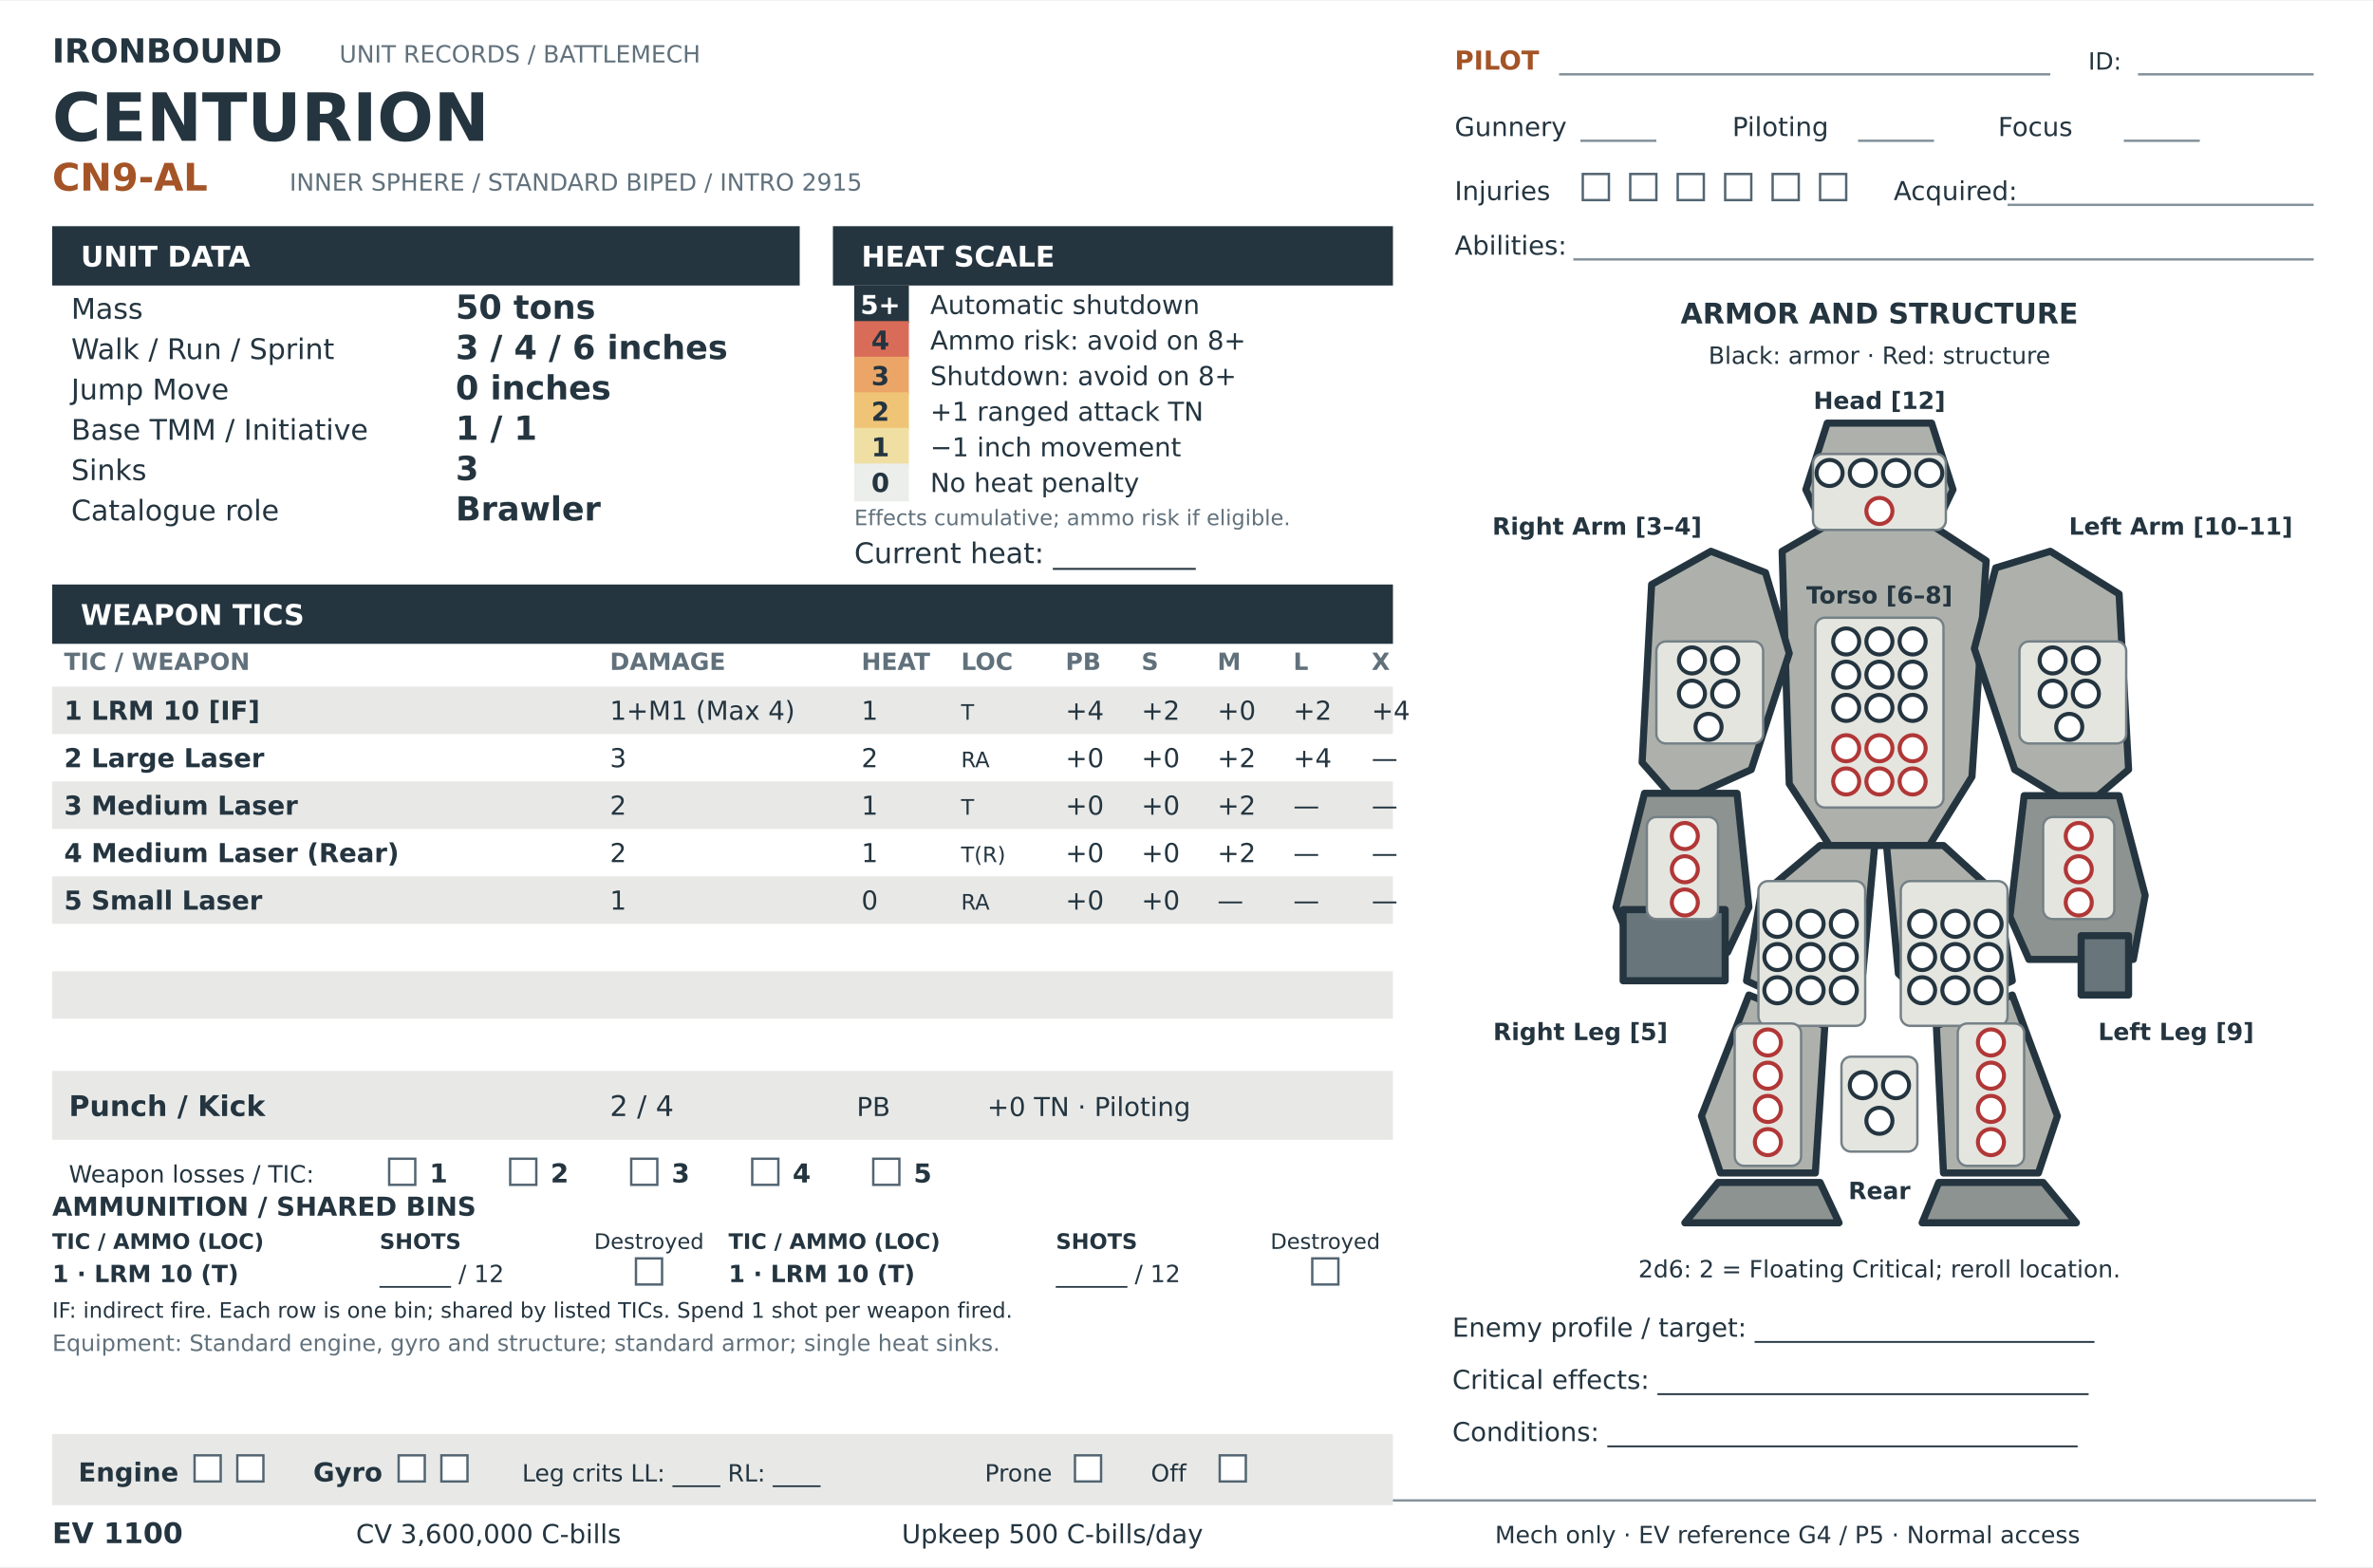
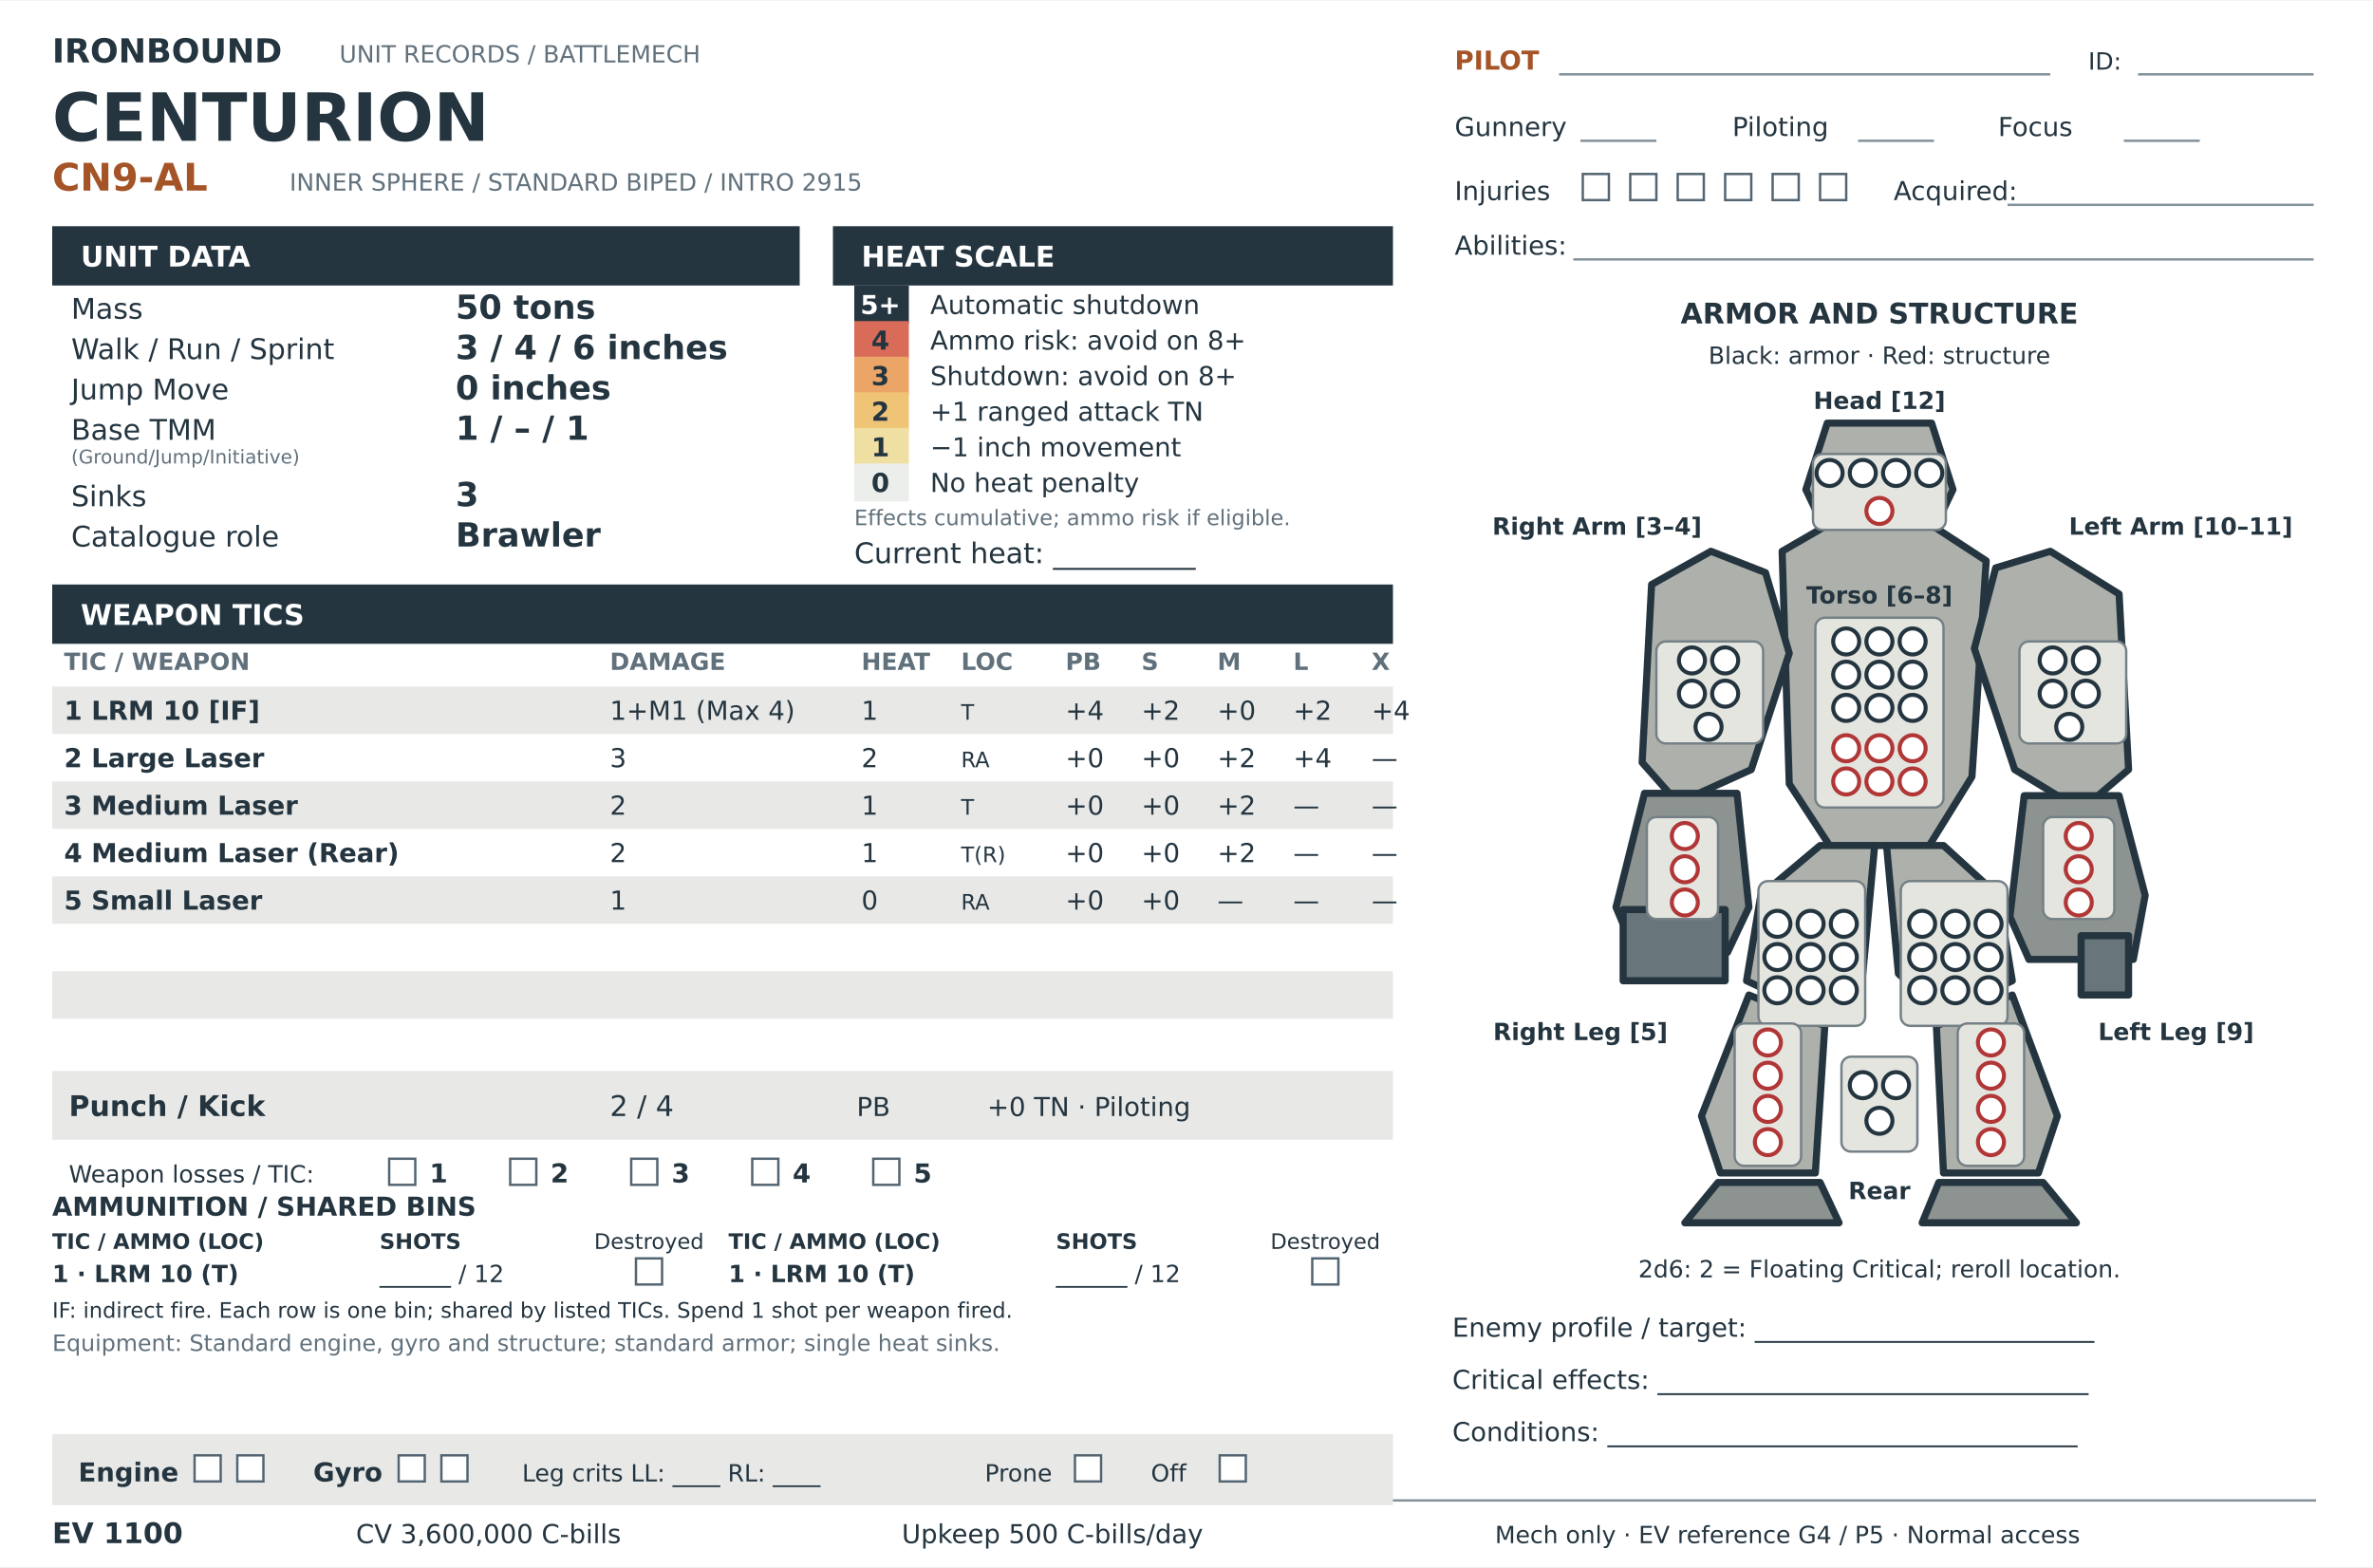
<svg xmlns="http://www.w3.org/2000/svg" width="277mm" height="183mm" viewBox="0 0 1000 660" role="img" aria-labelledby="title desc">
  <g font-family="Arial, Helvetica, sans-serif">
    <rect x="0" y="0" width="1000" height="660" rx="0" fill="#fff" stroke="none" />
    <text x="22" y="26" font-family="DejaVu Sans, Arial, sans-serif" font-size="14" font-weight="bold" fill="#243540" text-anchor="start">IRONBOUND</text>
    <text x="143" y="26" font-family="DejaVu Sans, Arial, sans-serif" font-size="10" fill="#61717c" text-anchor="start">UNIT RECORDS / BATTLEMECH</text>
    <text x="22" y="59" font-family="DejaVu Sans, Arial, sans-serif" font-size="28" font-weight="bold" fill="#243540" text-anchor="start">CENTURION</text>
    <text x="22" y="80" font-family="DejaVu Sans, Arial, sans-serif" font-size="16" font-weight="bold" fill="#a45426" text-anchor="start">CN9-AL</text>
    <text x="122" y="80" font-family="DejaVu Sans, Arial, sans-serif" font-size="10" fill="#61717c" text-anchor="start">INNER SPHERE / STANDARD BIPED / INTRO 2915</text>
    <text x="613" y="29" font-family="DejaVu Sans, Arial, sans-serif" font-size="11" font-weight="bold" fill="#a45426" text-anchor="start">PILOT</text>
    <path d="M657 31H864" fill="none" stroke="#83919a" />
    <text x="880" y="29" font-family="DejaVu Sans, Arial, sans-serif" font-size="10" fill="#243540" text-anchor="start">ID:</text>
    <path d="M901 31H975" fill="none" stroke="#83919a" />
    <text x="613" y="57" font-family="DejaVu Sans, Arial, sans-serif" font-size="11" fill="#243540" text-anchor="start">Gunnery</text>
    <path d="M666 59H698" fill="none" stroke="#83919a" />
    <text x="730" y="57" font-family="DejaVu Sans, Arial, sans-serif" font-size="11" fill="#243540" text-anchor="start">Piloting</text>
    <path d="M783 59H815" fill="none" stroke="#83919a" />
    <text x="842" y="57" font-family="DejaVu Sans, Arial, sans-serif" font-size="11" fill="#243540" text-anchor="start">Focus</text>
    <path d="M895 59H927" fill="none" stroke="#83919a" />
    <text x="613" y="84" font-family="DejaVu Sans, Arial, sans-serif" font-size="11" fill="#243540" text-anchor="start">Injuries</text>
    <rect x="667" y="73" width="11" height="11" rx="0" fill="#fff" stroke="#536572" />
    <rect x="687" y="73" width="11" height="11" rx="0" fill="#fff" stroke="#536572" />
    <rect x="707" y="73" width="11" height="11" rx="0" fill="#fff" stroke="#536572" />
    <rect x="727" y="73" width="11" height="11" rx="0" fill="#fff" stroke="#536572" />
    <rect x="747" y="73" width="11" height="11" rx="0" fill="#fff" stroke="#536572" />
    <rect x="767" y="73" width="11" height="11" rx="0" fill="#fff" stroke="#536572" />
    <text x="798" y="84" font-family="DejaVu Sans, Arial, sans-serif" font-size="11" fill="#243540" text-anchor="start">Acquired:</text>
    <path d="M846 86H975" fill="none" stroke="#83919a" />
    <text x="613" y="107" font-family="DejaVu Sans, Arial, sans-serif" font-size="11" fill="#243540" text-anchor="start">Abilities:</text>
    <path d="M663 109H975" fill="none" stroke="#83919a" />
    <rect x="22" y="95" width="315" height="25" rx="0" fill="#243540" stroke="none" />
    <text x="34" y="112" font-family="DejaVu Sans, Arial, sans-serif" font-size="12" font-weight="bold" fill="#fff" text-anchor="start">UNIT DATA</text>
    <rect x="351" y="95" width="236" height="25" rx="0" fill="#243540" stroke="none" />
    <text x="363" y="112" font-family="DejaVu Sans, Arial, sans-serif" font-size="12" font-weight="bold" fill="#fff" text-anchor="start">HEAT SCALE</text>
    <text x="30" y="134" font-family="DejaVu Sans, Arial, sans-serif" font-size="12" fill="#243540" text-anchor="start">Mass</text>
    <text x="192" y="134" font-family="DejaVu Sans, Arial, sans-serif" font-size="14" font-weight="bold" fill="#243540" text-anchor="start">50 tons</text>
    <text x="30" y="151" font-family="DejaVu Sans, Arial, sans-serif" font-size="12" fill="#243540" text-anchor="start">Walk / Run / Sprint</text>
    <text x="192" y="151" font-family="DejaVu Sans, Arial, sans-serif" font-size="14" font-weight="bold" fill="#243540" text-anchor="start">3 / 4 / 6 inches</text>
    <text x="30" y="168" font-family="DejaVu Sans, Arial, sans-serif" font-size="12" fill="#243540" text-anchor="start">Jump Move</text>
    <text x="192" y="168" font-family="DejaVu Sans, Arial, sans-serif" font-size="14" font-weight="bold" fill="#243540" text-anchor="start">0 inches</text>
-     <text x="30" y="185" font-family="DejaVu Sans, Arial, sans-serif" font-size="12" fill="#243540" text-anchor="start">Base TMM / Initiative</text>
-     <text x="192" y="185" font-family="DejaVu Sans, Arial, sans-serif" font-size="14" font-weight="bold" fill="#243540" text-anchor="start">1 / 1</text>
-     <text x="30" y="202" font-family="DejaVu Sans, Arial, sans-serif" font-size="12" fill="#243540" text-anchor="start">Sinks</text>
-     <text x="192" y="202" font-family="DejaVu Sans, Arial, sans-serif" font-size="14" font-weight="bold" fill="#243540" text-anchor="start">3</text>
-     <text x="30" y="219" font-family="DejaVu Sans, Arial, sans-serif" font-size="12" fill="#243540" text-anchor="start">Catalogue role</text>
-     <text x="192" y="219" font-family="DejaVu Sans, Arial, sans-serif" font-size="14" font-weight="bold" fill="#243540" text-anchor="start">Brawler</text>
+     <text x="30" y="185" font-family="DejaVu Sans, Arial, sans-serif" font-size="12" fill="#243540" text-anchor="start">Base TMM</text>
+     <text x="30" y="195" font-family="DejaVu Sans, Arial, sans-serif" font-size="8" fill="#61717c" text-anchor="start">(Ground/Jump/Initiative)</text>
+     <text x="192" y="185" font-family="DejaVu Sans, Arial, sans-serif" font-size="14" font-weight="bold" fill="#243540" text-anchor="start">1 / – / 1</text>
+     <text x="30" y="213" font-family="DejaVu Sans, Arial, sans-serif" font-size="12" fill="#243540" text-anchor="start">Sinks</text>
+     <text x="192" y="213" font-family="DejaVu Sans, Arial, sans-serif" font-size="14" font-weight="bold" fill="#243540" text-anchor="start">3</text>
+     <text x="30" y="230" font-family="DejaVu Sans, Arial, sans-serif" font-size="12" fill="#243540" text-anchor="start">Catalogue role</text>
+     <text x="192" y="230" font-family="DejaVu Sans, Arial, sans-serif" font-size="14" font-weight="bold" fill="#243540" text-anchor="start">Brawler</text>
    <rect x="360" y="120" width="23" height="16" rx="0" fill="#263640" stroke="none" />
    <text x="371" y="132" font-family="DejaVu Sans, Arial, sans-serif" font-size="11" font-weight="bold" fill="#fff" text-anchor="middle">5+</text>
    <text x="392" y="132" font-family="DejaVu Sans, Arial, sans-serif" font-size="11" fill="#243540" text-anchor="start">Automatic shutdown</text>
    <rect x="360" y="135" width="23" height="16" rx="0" fill="#d96c59" stroke="none" />
    <text x="371" y="147" font-family="DejaVu Sans, Arial, sans-serif" font-size="11" font-weight="bold" fill="#243540" text-anchor="middle">4</text>
    <text x="392" y="147" font-family="DejaVu Sans, Arial, sans-serif" font-size="11" fill="#243540" text-anchor="start">Ammo risk: avoid on 8+</text>
    <rect x="360" y="150" width="23" height="16" rx="0" fill="#eba667" stroke="none" />
    <text x="371" y="162" font-family="DejaVu Sans, Arial, sans-serif" font-size="11" font-weight="bold" fill="#243540" text-anchor="middle">3</text>
    <text x="392" y="162" font-family="DejaVu Sans, Arial, sans-serif" font-size="11" fill="#243540" text-anchor="start">Shutdown: avoid on 8+</text>
    <rect x="360" y="165" width="23" height="16" rx="0" fill="#f0c476" stroke="none" />
    <text x="371" y="177" font-family="DejaVu Sans, Arial, sans-serif" font-size="11" font-weight="bold" fill="#243540" text-anchor="middle">2</text>
    <text x="392" y="177" font-family="DejaVu Sans, Arial, sans-serif" font-size="11" fill="#243540" text-anchor="start">+1 ranged attack TN</text>
    <rect x="360" y="180" width="23" height="16" rx="0" fill="#efdfa2" stroke="none" />
    <text x="371" y="192" font-family="DejaVu Sans, Arial, sans-serif" font-size="11" font-weight="bold" fill="#243540" text-anchor="middle">1</text>
    <text x="392" y="192" font-family="DejaVu Sans, Arial, sans-serif" font-size="11" fill="#243540" text-anchor="start">−1 inch movement</text>
    <rect x="360" y="195" width="23" height="16" rx="0" fill="#eceeeb" stroke="none" />
    <text x="371" y="207" font-family="DejaVu Sans, Arial, sans-serif" font-size="11" font-weight="bold" fill="#243540" text-anchor="middle">0</text>
    <text x="392" y="207" font-family="DejaVu Sans, Arial, sans-serif" font-size="11" fill="#243540" text-anchor="start">No heat penalty</text>
    <text x="360" y="221" font-family="DejaVu Sans, Arial, sans-serif" font-size="9" fill="#61717c" text-anchor="start">Effects cumulative; ammo risk if eligible.</text>
    <text x="360" y="237" font-family="DejaVu Sans, Arial, sans-serif" font-size="12" fill="#243540" text-anchor="start">Current heat: __________</text>
    <rect x="22" y="246" width="565" height="25" rx="0" fill="#243540" stroke="none" />
    <text x="34" y="263" font-family="DejaVu Sans, Arial, sans-serif" font-size="12" font-weight="bold" fill="#fff" text-anchor="start">WEAPON TICS</text>
    <text x="27" y="282" font-family="DejaVu Sans, Arial, sans-serif" font-size="10" font-weight="bold" fill="#61717c" text-anchor="start">TIC / WEAPON</text>
    <text x="257" y="282" font-family="DejaVu Sans, Arial, sans-serif" font-size="10" font-weight="bold" fill="#61717c" text-anchor="start">DAMAGE</text>
    <text x="363" y="282" font-family="DejaVu Sans, Arial, sans-serif" font-size="10" font-weight="bold" fill="#61717c" text-anchor="start">HEAT</text>
    <text x="405" y="282" font-family="DejaVu Sans, Arial, sans-serif" font-size="10" font-weight="bold" fill="#61717c" text-anchor="start">LOC</text>
    <text x="449" y="282" font-family="DejaVu Sans, Arial, sans-serif" font-size="10" font-weight="bold" fill="#61717c" text-anchor="start">PB</text>
    <text x="481" y="282" font-family="DejaVu Sans, Arial, sans-serif" font-size="10" font-weight="bold" fill="#61717c" text-anchor="start">S</text>
    <text x="513" y="282" font-family="DejaVu Sans, Arial, sans-serif" font-size="10" font-weight="bold" fill="#61717c" text-anchor="start">M</text>
    <text x="545" y="282" font-family="DejaVu Sans, Arial, sans-serif" font-size="10" font-weight="bold" fill="#61717c" text-anchor="start">L</text>
    <text x="578" y="282" font-family="DejaVu Sans, Arial, sans-serif" font-size="10" font-weight="bold" fill="#61717c" text-anchor="start">X</text>
    <rect x="22" y="289" width="565" height="20" rx="0" fill="#e8e9e7" stroke="none" />
    <text x="27" y="303" font-family="DejaVu Sans, Arial, sans-serif" font-size="11" font-weight="bold" fill="#243540" text-anchor="start">1  LRM 10 [IF]</text>
    <text x="257" y="303" font-family="DejaVu Sans, Arial, sans-serif" font-size="11" fill="#243540" text-anchor="start">1+M1 (Max 4)</text>
    <text x="363" y="303" font-family="DejaVu Sans, Arial, sans-serif" font-size="11" fill="#243540" text-anchor="start">1</text>
    <text x="405" y="303" font-family="DejaVu Sans, Arial, sans-serif" font-size="9" fill="#243540" text-anchor="start">T</text>
    <text x="449" y="303" font-family="DejaVu Sans, Arial, sans-serif" font-size="11" fill="#243540" text-anchor="start">+4</text>
    <text x="481" y="303" font-family="DejaVu Sans, Arial, sans-serif" font-size="11" fill="#243540" text-anchor="start">+2</text>
    <text x="513" y="303" font-family="DejaVu Sans, Arial, sans-serif" font-size="11" fill="#243540" text-anchor="start">+0</text>
    <text x="545" y="303" font-family="DejaVu Sans, Arial, sans-serif" font-size="11" fill="#243540" text-anchor="start">+2</text>
    <text x="578" y="303" font-family="DejaVu Sans, Arial, sans-serif" font-size="11" fill="#243540" text-anchor="start">+4</text>
    <text x="27" y="323" font-family="DejaVu Sans, Arial, sans-serif" font-size="11" font-weight="bold" fill="#243540" text-anchor="start">2  Large Laser</text>
    <text x="257" y="323" font-family="DejaVu Sans, Arial, sans-serif" font-size="11" fill="#243540" text-anchor="start">3</text>
    <text x="363" y="323" font-family="DejaVu Sans, Arial, sans-serif" font-size="11" fill="#243540" text-anchor="start">2</text>
    <text x="405" y="323" font-family="DejaVu Sans, Arial, sans-serif" font-size="9" fill="#243540" text-anchor="start">RA</text>
    <text x="449" y="323" font-family="DejaVu Sans, Arial, sans-serif" font-size="11" fill="#243540" text-anchor="start">+0</text>
    <text x="481" y="323" font-family="DejaVu Sans, Arial, sans-serif" font-size="11" fill="#243540" text-anchor="start">+0</text>
    <text x="513" y="323" font-family="DejaVu Sans, Arial, sans-serif" font-size="11" fill="#243540" text-anchor="start">+2</text>
    <text x="545" y="323" font-family="DejaVu Sans, Arial, sans-serif" font-size="11" fill="#243540" text-anchor="start">+4</text>
    <text x="578" y="323" font-family="DejaVu Sans, Arial, sans-serif" font-size="11" fill="#243540" text-anchor="start">—</text>
    <rect x="22" y="329" width="565" height="20" rx="0" fill="#e8e9e7" stroke="none" />
    <text x="27" y="343" font-family="DejaVu Sans, Arial, sans-serif" font-size="11" font-weight="bold" fill="#243540" text-anchor="start">3  Medium Laser</text>
    <text x="257" y="343" font-family="DejaVu Sans, Arial, sans-serif" font-size="11" fill="#243540" text-anchor="start">2</text>
    <text x="363" y="343" font-family="DejaVu Sans, Arial, sans-serif" font-size="11" fill="#243540" text-anchor="start">1</text>
    <text x="405" y="343" font-family="DejaVu Sans, Arial, sans-serif" font-size="9" fill="#243540" text-anchor="start">T</text>
    <text x="449" y="343" font-family="DejaVu Sans, Arial, sans-serif" font-size="11" fill="#243540" text-anchor="start">+0</text>
    <text x="481" y="343" font-family="DejaVu Sans, Arial, sans-serif" font-size="11" fill="#243540" text-anchor="start">+0</text>
    <text x="513" y="343" font-family="DejaVu Sans, Arial, sans-serif" font-size="11" fill="#243540" text-anchor="start">+2</text>
    <text x="545" y="343" font-family="DejaVu Sans, Arial, sans-serif" font-size="11" fill="#243540" text-anchor="start">—</text>
    <text x="578" y="343" font-family="DejaVu Sans, Arial, sans-serif" font-size="11" fill="#243540" text-anchor="start">—</text>
    <text x="27" y="363" font-family="DejaVu Sans, Arial, sans-serif" font-size="11" font-weight="bold" fill="#243540" text-anchor="start">4  Medium Laser (Rear)</text>
    <text x="257" y="363" font-family="DejaVu Sans, Arial, sans-serif" font-size="11" fill="#243540" text-anchor="start">2</text>
    <text x="363" y="363" font-family="DejaVu Sans, Arial, sans-serif" font-size="11" fill="#243540" text-anchor="start">1</text>
    <text x="405" y="363" font-family="DejaVu Sans, Arial, sans-serif" font-size="9" fill="#243540" text-anchor="start">T(R)</text>
    <text x="449" y="363" font-family="DejaVu Sans, Arial, sans-serif" font-size="11" fill="#243540" text-anchor="start">+0</text>
    <text x="481" y="363" font-family="DejaVu Sans, Arial, sans-serif" font-size="11" fill="#243540" text-anchor="start">+0</text>
    <text x="513" y="363" font-family="DejaVu Sans, Arial, sans-serif" font-size="11" fill="#243540" text-anchor="start">+2</text>
    <text x="545" y="363" font-family="DejaVu Sans, Arial, sans-serif" font-size="11" fill="#243540" text-anchor="start">—</text>
    <text x="578" y="363" font-family="DejaVu Sans, Arial, sans-serif" font-size="11" fill="#243540" text-anchor="start">—</text>
    <rect x="22" y="369" width="565" height="20" rx="0" fill="#e8e9e7" stroke="none" />
    <text x="27" y="383" font-family="DejaVu Sans, Arial, sans-serif" font-size="11" font-weight="bold" fill="#243540" text-anchor="start">5  Small Laser</text>
    <text x="257" y="383" font-family="DejaVu Sans, Arial, sans-serif" font-size="11" fill="#243540" text-anchor="start">1</text>
    <text x="363" y="383" font-family="DejaVu Sans, Arial, sans-serif" font-size="11" fill="#243540" text-anchor="start">0</text>
    <text x="405" y="383" font-family="DejaVu Sans, Arial, sans-serif" font-size="9" fill="#243540" text-anchor="start">RA</text>
    <text x="449" y="383" font-family="DejaVu Sans, Arial, sans-serif" font-size="11" fill="#243540" text-anchor="start">+0</text>
    <text x="481" y="383" font-family="DejaVu Sans, Arial, sans-serif" font-size="11" fill="#243540" text-anchor="start">+0</text>
    <text x="513" y="383" font-family="DejaVu Sans, Arial, sans-serif" font-size="11" fill="#243540" text-anchor="start">—</text>
    <text x="545" y="383" font-family="DejaVu Sans, Arial, sans-serif" font-size="11" fill="#243540" text-anchor="start">—</text>
    <text x="578" y="383" font-family="DejaVu Sans, Arial, sans-serif" font-size="11" fill="#243540" text-anchor="start">—</text>
    <text x="27" y="403" font-family="DejaVu Sans, Arial, sans-serif" font-size="11" font-weight="bold" fill="#243540" text-anchor="start" />
    <text x="257" y="403" font-family="DejaVu Sans, Arial, sans-serif" font-size="11" fill="#243540" text-anchor="start" />
    <text x="363" y="403" font-family="DejaVu Sans, Arial, sans-serif" font-size="11" fill="#243540" text-anchor="start" />
    <text x="405" y="403" font-family="DejaVu Sans, Arial, sans-serif" font-size="11" fill="#243540" text-anchor="start" />
    <text x="449" y="403" font-family="DejaVu Sans, Arial, sans-serif" font-size="11" fill="#243540" text-anchor="start" />
    <text x="481" y="403" font-family="DejaVu Sans, Arial, sans-serif" font-size="11" fill="#243540" text-anchor="start" />
    <text x="513" y="403" font-family="DejaVu Sans, Arial, sans-serif" font-size="11" fill="#243540" text-anchor="start" />
    <text x="545" y="403" font-family="DejaVu Sans, Arial, sans-serif" font-size="11" fill="#243540" text-anchor="start" />
    <text x="578" y="403" font-family="DejaVu Sans, Arial, sans-serif" font-size="11" fill="#243540" text-anchor="start" />
    <rect x="22" y="409" width="565" height="20" rx="0" fill="#e8e9e7" stroke="none" />
    <text x="27" y="423" font-family="DejaVu Sans, Arial, sans-serif" font-size="11" font-weight="bold" fill="#243540" text-anchor="start" />
    <text x="257" y="423" font-family="DejaVu Sans, Arial, sans-serif" font-size="11" fill="#243540" text-anchor="start" />
    <text x="363" y="423" font-family="DejaVu Sans, Arial, sans-serif" font-size="11" fill="#243540" text-anchor="start" />
    <text x="405" y="423" font-family="DejaVu Sans, Arial, sans-serif" font-size="11" fill="#243540" text-anchor="start" />
    <text x="449" y="423" font-family="DejaVu Sans, Arial, sans-serif" font-size="11" fill="#243540" text-anchor="start" />
    <text x="481" y="423" font-family="DejaVu Sans, Arial, sans-serif" font-size="11" fill="#243540" text-anchor="start" />
    <text x="513" y="423" font-family="DejaVu Sans, Arial, sans-serif" font-size="11" fill="#243540" text-anchor="start" />
    <text x="545" y="423" font-family="DejaVu Sans, Arial, sans-serif" font-size="11" fill="#243540" text-anchor="start" />
    <text x="578" y="423" font-family="DejaVu Sans, Arial, sans-serif" font-size="11" fill="#243540" text-anchor="start" />
    <text x="27" y="443" font-family="DejaVu Sans, Arial, sans-serif" font-size="11" font-weight="bold" fill="#243540" text-anchor="start" />
    <text x="257" y="443" font-family="DejaVu Sans, Arial, sans-serif" font-size="11" fill="#243540" text-anchor="start" />
    <text x="363" y="443" font-family="DejaVu Sans, Arial, sans-serif" font-size="11" fill="#243540" text-anchor="start" />
    <text x="405" y="443" font-family="DejaVu Sans, Arial, sans-serif" font-size="11" fill="#243540" text-anchor="start" />
    <text x="449" y="443" font-family="DejaVu Sans, Arial, sans-serif" font-size="11" fill="#243540" text-anchor="start" />
    <text x="481" y="443" font-family="DejaVu Sans, Arial, sans-serif" font-size="11" fill="#243540" text-anchor="start" />
    <text x="513" y="443" font-family="DejaVu Sans, Arial, sans-serif" font-size="11" fill="#243540" text-anchor="start" />
    <text x="545" y="443" font-family="DejaVu Sans, Arial, sans-serif" font-size="11" fill="#243540" text-anchor="start" />
    <text x="578" y="443" font-family="DejaVu Sans, Arial, sans-serif" font-size="11" fill="#243540" text-anchor="start" />
    <rect x="22" y="451" width="565" height="29" rx="0" fill="#e8e9e7" stroke="none" />
    <text x="29" y="470" font-family="DejaVu Sans, Arial, sans-serif" font-size="12" font-weight="bold" fill="#243540" text-anchor="start">Punch / Kick</text>
    <text x="257" y="470" font-family="DejaVu Sans, Arial, sans-serif" font-size="12" fill="#243540" text-anchor="start">2 / 4</text>
    <text x="361" y="470" font-family="DejaVu Sans, Arial, sans-serif" font-size="11" fill="#243540" text-anchor="start">PB</text>
    <text x="416" y="470" font-family="DejaVu Sans, Arial, sans-serif" font-size="11" fill="#243540" text-anchor="start">+0 TN · Piloting</text>
    <g transform="translate(612 120)">
      <text x="180" y="16" font-family="DejaVu Sans, Arial, sans-serif" font-size="12" font-weight="bold" fill="#243540" text-anchor="middle">ARMOR AND STRUCTURE</text>
      <text x="180" y="33" font-family="DejaVu Sans, Arial, sans-serif" font-size="10" fill="#243540" text-anchor="middle">Black: armor · Red: structure</text>
      <path d="M158 58H202L211 86L200 109H160L149 86Z" fill="#aeb1ab" stroke="#243540" stroke-width="3" stroke-linejoin="round" />
      <path d="M139 112L158 101H202L225 116L219 207L201 236H159L142 210Z" fill="#aeb1ab" stroke="#243540" stroke-width="3" stroke-linejoin="round" />
      <path d="M132 121L109 112L84 126L80 201L95 218L126 204L142 155Z" fill="#aeb1ab" stroke="#243540" stroke-width="3" stroke-linejoin="round" />
      <path d="M229 119L252 112L281 130L285 204L265 221L237 204L220 153Z" fill="#aeb1ab" stroke="#243540" stroke-width="3" stroke-linejoin="round" />
      <path d="M81 214H120L125 262L116 281H77L69 262Z" fill="#8d9390" stroke="#243540" stroke-width="3" stroke-linejoin="round" />
      <path d="M241 215H281L292 257L287 284H243L235 266Z" fill="#8d9390" stroke="#243540" stroke-width="3" stroke-linejoin="round" />
      <path d="M72 263H115V293H72Z" fill="#68757a" stroke="#243540" stroke-width="3" stroke-linejoin="round" />
      <path d="M265 274H285V299H265Z" fill="#68757a" stroke="#243540" stroke-width="3" stroke-linejoin="round" />
      <path d="M155 236H178L173 290L154 307L124 293L130 257Z" fill="#aeb1ab" stroke="#243540" stroke-width="3" stroke-linejoin="round" />
      <path d="M183 236H207L230 257L236 293L206 307L188 290Z" fill="#aeb1ab" stroke="#243540" stroke-width="3" stroke-linejoin="round" />
      <path d="M125 299L157 312L153 374H113L105 350Z" fill="#aeb1ab" stroke="#243540" stroke-width="3" stroke-linejoin="round" />
      <path d="M204 312L236 299L255 350L247 374H207Z" fill="#aeb1ab" stroke="#243540" stroke-width="3" stroke-linejoin="round" />
      <path d="M112 378H155L163 395H98Z" fill="#8d9390" stroke="#243540" stroke-width="3" stroke-linejoin="round" />
      <path d="M205 378H249L263 395H198Z" fill="#8d9390" stroke="#243540" stroke-width="3" stroke-linejoin="round" />
      <rect x="152" y="71" width="56" height="32" rx="4" fill="#e4e5df" stroke="#748086" />
      <rect x="153" y="140" width="54" height="80" rx="4" fill="#e4e5df" stroke="#748086" />
      <rect x="86" y="150" width="45" height="43" rx="4" fill="#e4e5df" stroke="#748086" />
      <rect x="239" y="150" width="45" height="43" rx="4" fill="#e4e5df" stroke="#748086" />
      <rect x="82" y="224" width="30" height="43" rx="4" fill="#e4e5df" stroke="#748086" />
      <rect x="249" y="224" width="30" height="43" rx="4" fill="#e4e5df" stroke="#748086" />
      <rect x="129" y="251" width="45" height="61" rx="4" fill="#e4e5df" stroke="#748086" />
      <rect x="189" y="251" width="45" height="61" rx="4" fill="#e4e5df" stroke="#748086" />
      <rect x="119" y="311" width="28" height="60" rx="4" fill="#e4e5df" stroke="#748086" />
      <rect x="213" y="311" width="28" height="60" rx="4" fill="#e4e5df" stroke="#748086" />
      <rect x="164" y="325" width="32" height="40" rx="4" fill="#e4e5df" stroke="#748086" />
      <text x="180" y="52" font-family="DejaVu Sans, Arial, sans-serif" font-size="10" font-weight="bold" fill="#243540" text-anchor="middle">Head [12]</text>
      <text x="180" y="134" font-family="DejaVu Sans, Arial, sans-serif" font-size="10" font-weight="bold" fill="#243540" text-anchor="middle">Torso [6–8]</text>
      <text x="61" y="105" font-family="DejaVu Sans, Arial, sans-serif" font-size="10" font-weight="bold" fill="#243540" text-anchor="middle">Right Arm [3–4]</text>
      <text x="307" y="105" font-family="DejaVu Sans, Arial, sans-serif" font-size="10" font-weight="bold" fill="#243540" text-anchor="middle">Left Arm [10–11]</text>
      <text x="54" y="318" font-family="DejaVu Sans, Arial, sans-serif" font-size="10" font-weight="bold" fill="#243540" text-anchor="middle">Right Leg [5]</text>
      <text x="305" y="318" font-family="DejaVu Sans, Arial, sans-serif" font-size="10" font-weight="bold" fill="#243540" text-anchor="middle">Left Leg [9]</text>
      <text x="180" y="385" font-family="DejaVu Sans, Arial, sans-serif" font-size="10" font-weight="bold" fill="#243540" text-anchor="middle">Rear</text>
      <text x="180" y="418" font-family="DejaVu Sans, Arial, sans-serif" font-size="10" fill="#243540" text-anchor="middle">2d6: 2 = Floating Critical; reroll location.</text>
      <text x="0" y="443" font-family="DejaVu Sans, Arial, sans-serif" font-size="11" fill="#243540" text-anchor="start">Enemy profile / target: __________________________</text>
      <text x="0" y="465" font-family="DejaVu Sans, Arial, sans-serif" font-size="11" fill="#243540" text-anchor="start">Critical effects: _________________________________</text>
      <text x="0" y="487" font-family="DejaVu Sans, Arial, sans-serif" font-size="11" fill="#243540" text-anchor="start">Conditions: ____________________________________</text>
      <circle cx="159" cy="79" r="5.5" fill="#fff" stroke="#243540" stroke-width="1.7" />
      <circle cx="173" cy="79" r="5.5" fill="#fff" stroke="#243540" stroke-width="1.7" />
      <circle cx="187" cy="79" r="5.5" fill="#fff" stroke="#243540" stroke-width="1.7" />
      <circle cx="201" cy="79" r="5.5" fill="#fff" stroke="#243540" stroke-width="1.7" />
      <circle cx="180" cy="95" r="5.5" fill="#fff" stroke="#b13737" stroke-width="1.7" />
      <circle cx="166" cy="150" r="5.5" fill="#fff" stroke="#243540" stroke-width="1.7" />
      <circle cx="180" cy="150" r="5.5" fill="#fff" stroke="#243540" stroke-width="1.7" />
      <circle cx="194" cy="150" r="5.5" fill="#fff" stroke="#243540" stroke-width="1.7" />
      <circle cx="166" cy="164" r="5.5" fill="#fff" stroke="#243540" stroke-width="1.7" />
      <circle cx="180" cy="164" r="5.5" fill="#fff" stroke="#243540" stroke-width="1.7" />
      <circle cx="194" cy="164" r="5.5" fill="#fff" stroke="#243540" stroke-width="1.7" />
      <circle cx="166" cy="178" r="5.5" fill="#fff" stroke="#243540" stroke-width="1.7" />
      <circle cx="180" cy="178" r="5.5" fill="#fff" stroke="#243540" stroke-width="1.7" />
      <circle cx="194" cy="178" r="5.5" fill="#fff" stroke="#243540" stroke-width="1.7" />
      <circle cx="166" cy="195" r="5.5" fill="#fff" stroke="#b13737" stroke-width="1.7" />
      <circle cx="180" cy="195" r="5.5" fill="#fff" stroke="#b13737" stroke-width="1.7" />
      <circle cx="194" cy="195" r="5.5" fill="#fff" stroke="#b13737" stroke-width="1.7" />
      <circle cx="166" cy="209" r="5.5" fill="#fff" stroke="#b13737" stroke-width="1.7" />
      <circle cx="180" cy="209" r="5.5" fill="#fff" stroke="#b13737" stroke-width="1.7" />
      <circle cx="194" cy="209" r="5.5" fill="#fff" stroke="#b13737" stroke-width="1.7" />
      <circle cx="101" cy="158" r="5.5" fill="#fff" stroke="#243540" stroke-width="1.7" />
      <circle cx="115" cy="158" r="5.5" fill="#fff" stroke="#243540" stroke-width="1.7" />
      <circle cx="101" cy="172" r="5.5" fill="#fff" stroke="#243540" stroke-width="1.7" />
      <circle cx="115" cy="172" r="5.5" fill="#fff" stroke="#243540" stroke-width="1.7" />
      <circle cx="108" cy="186" r="5.5" fill="#fff" stroke="#243540" stroke-width="1.7" />
      <circle cx="253" cy="158" r="5.5" fill="#fff" stroke="#243540" stroke-width="1.7" />
      <circle cx="267" cy="158" r="5.5" fill="#fff" stroke="#243540" stroke-width="1.7" />
      <circle cx="253" cy="172" r="5.5" fill="#fff" stroke="#243540" stroke-width="1.7" />
      <circle cx="267" cy="172" r="5.5" fill="#fff" stroke="#243540" stroke-width="1.7" />
      <circle cx="260" cy="186" r="5.5" fill="#fff" stroke="#243540" stroke-width="1.7" />
      <circle cx="98" cy="232" r="5.5" fill="#fff" stroke="#b13737" stroke-width="1.7" />
      <circle cx="98" cy="246" r="5.5" fill="#fff" stroke="#b13737" stroke-width="1.7" />
      <circle cx="98" cy="260" r="5.5" fill="#fff" stroke="#b13737" stroke-width="1.7" />
      <circle cx="264" cy="232" r="5.5" fill="#fff" stroke="#b13737" stroke-width="1.7" />
      <circle cx="264" cy="246" r="5.5" fill="#fff" stroke="#b13737" stroke-width="1.7" />
      <circle cx="264" cy="260" r="5.5" fill="#fff" stroke="#b13737" stroke-width="1.7" />
      <circle cx="137" cy="269" r="5.5" fill="#fff" stroke="#243540" stroke-width="1.7" />
      <circle cx="151" cy="269" r="5.5" fill="#fff" stroke="#243540" stroke-width="1.7" />
      <circle cx="165" cy="269" r="5.5" fill="#fff" stroke="#243540" stroke-width="1.7" />
      <circle cx="137" cy="283" r="5.5" fill="#fff" stroke="#243540" stroke-width="1.7" />
      <circle cx="151" cy="283" r="5.5" fill="#fff" stroke="#243540" stroke-width="1.7" />
      <circle cx="165" cy="283" r="5.5" fill="#fff" stroke="#243540" stroke-width="1.7" />
      <circle cx="137" cy="297" r="5.5" fill="#fff" stroke="#243540" stroke-width="1.7" />
      <circle cx="151" cy="297" r="5.5" fill="#fff" stroke="#243540" stroke-width="1.7" />
      <circle cx="165" cy="297" r="5.5" fill="#fff" stroke="#243540" stroke-width="1.7" />
      <circle cx="198" cy="269" r="5.5" fill="#fff" stroke="#243540" stroke-width="1.7" />
      <circle cx="212" cy="269" r="5.5" fill="#fff" stroke="#243540" stroke-width="1.7" />
      <circle cx="226" cy="269" r="5.5" fill="#fff" stroke="#243540" stroke-width="1.7" />
      <circle cx="198" cy="283" r="5.5" fill="#fff" stroke="#243540" stroke-width="1.7" />
      <circle cx="212" cy="283" r="5.5" fill="#fff" stroke="#243540" stroke-width="1.7" />
      <circle cx="226" cy="283" r="5.5" fill="#fff" stroke="#243540" stroke-width="1.7" />
      <circle cx="198" cy="297" r="5.5" fill="#fff" stroke="#243540" stroke-width="1.7" />
      <circle cx="212" cy="297" r="5.5" fill="#fff" stroke="#243540" stroke-width="1.7" />
      <circle cx="226" cy="297" r="5.5" fill="#fff" stroke="#243540" stroke-width="1.7" />
      <circle cx="133" cy="319" r="5.5" fill="#fff" stroke="#b13737" stroke-width="1.7" />
      <circle cx="133" cy="333" r="5.5" fill="#fff" stroke="#b13737" stroke-width="1.7" />
      <circle cx="133" cy="347" r="5.5" fill="#fff" stroke="#b13737" stroke-width="1.7" />
      <circle cx="133" cy="361" r="5.5" fill="#fff" stroke="#b13737" stroke-width="1.7" />
      <circle cx="227" cy="319" r="5.5" fill="#fff" stroke="#b13737" stroke-width="1.7" />
      <circle cx="227" cy="333" r="5.5" fill="#fff" stroke="#b13737" stroke-width="1.7" />
      <circle cx="227" cy="347" r="5.5" fill="#fff" stroke="#b13737" stroke-width="1.7" />
      <circle cx="227" cy="361" r="5.5" fill="#fff" stroke="#b13737" stroke-width="1.7" />
      <circle cx="173" cy="337" r="5.5" fill="#fff" stroke="#243540" stroke-width="1.7" />
      <circle cx="187" cy="337" r="5.5" fill="#fff" stroke="#243540" stroke-width="1.7" />
      <circle cx="180" cy="352" r="5.5" fill="#fff" stroke="#243540" stroke-width="1.7" />
    </g>
    <path d="M22 632H976" fill="none" stroke="#83919a" />
    <text x="22" y="650" font-family="DejaVu Sans, Arial, sans-serif" font-size="12" font-weight="bold" fill="#243540" text-anchor="start">EV 1100</text>
    <text x="150" y="650" font-family="DejaVu Sans, Arial, sans-serif" font-size="11" fill="#243540" text-anchor="start">CV 3,600,000 C-bills</text>
    <text x="380" y="650" font-family="DejaVu Sans, Arial, sans-serif" font-size="11" fill="#243540" text-anchor="start">Upkeep 500 C-bills/day</text>
    <text x="630" y="650" font-family="DejaVu Sans, Arial, sans-serif" font-size="10" fill="#243540" text-anchor="start">Mech only · EV reference G4 / P5 · Normal access</text>
    <text x="29" y="498" font-family="DejaVu Sans, Arial, sans-serif" font-size="10" fill="#243540" text-anchor="start">Weapon losses / TIC:</text>
    <rect x="164" y="488" width="11" height="11" fill="#fff" stroke="#536572" />
    <text x="181" y="498" font-family="DejaVu Sans, Arial, sans-serif" font-size="11" fill="#243540" text-anchor="start" font-weight="bold">1</text>
    <rect x="215" y="488" width="11" height="11" fill="#fff" stroke="#536572" />
    <text x="232" y="498" font-family="DejaVu Sans, Arial, sans-serif" font-size="11" fill="#243540" text-anchor="start" font-weight="bold">2</text>
    <rect x="266" y="488" width="11" height="11" fill="#fff" stroke="#536572" />
    <text x="283" y="498" font-family="DejaVu Sans, Arial, sans-serif" font-size="11" fill="#243540" text-anchor="start" font-weight="bold">3</text>
    <rect x="317" y="488" width="11" height="11" fill="#fff" stroke="#536572" />
    <text x="334" y="498" font-family="DejaVu Sans, Arial, sans-serif" font-size="11" fill="#243540" text-anchor="start" font-weight="bold">4</text>
    <rect x="368" y="488" width="11" height="11" fill="#fff" stroke="#536572" />
    <text x="385" y="498" font-family="DejaVu Sans, Arial, sans-serif" font-size="11" fill="#243540" text-anchor="start" font-weight="bold">5</text>
    <text x="22" y="512" font-family="DejaVu Sans, Arial, sans-serif" font-size="11" fill="#243540" text-anchor="start" font-weight="bold">AMMUNITION / SHARED BINS</text>
    <text x="22" y="526" font-family="DejaVu Sans, Arial, sans-serif" font-size="9" fill="#243540" text-anchor="start" font-weight="bold">TIC / AMMO (LOC)</text>
    <text x="160" y="526" font-family="DejaVu Sans, Arial, sans-serif" font-size="9" fill="#243540" text-anchor="start" font-weight="bold">SHOTS</text>
    <text x="273.5" y="526" font-family="DejaVu Sans, Arial, sans-serif" font-size="9" fill="#243540" text-anchor="middle">Destroyed</text>
    <text x="307" y="526" font-family="DejaVu Sans, Arial, sans-serif" font-size="9" fill="#243540" text-anchor="start" font-weight="bold">TIC / AMMO (LOC)</text>
    <text x="445" y="526" font-family="DejaVu Sans, Arial, sans-serif" font-size="9" fill="#243540" text-anchor="start" font-weight="bold">SHOTS</text>
    <text x="558.5" y="526" font-family="DejaVu Sans, Arial, sans-serif" font-size="9" fill="#243540" text-anchor="middle">Destroyed</text>
    <text x="22" y="540" font-family="DejaVu Sans, Arial, sans-serif" font-size="10" fill="#243540" text-anchor="start" font-weight="bold">1 · LRM 10 (T)</text>
    <text x="160" y="540" font-family="DejaVu Sans, Arial, sans-serif" font-size="10" fill="#243540" text-anchor="start">______ / 12</text>
    <rect x="268" y="530" width="11" height="11" fill="#fff" stroke="#536572" />
    <text x="307" y="540" font-family="DejaVu Sans, Arial, sans-serif" font-size="10" fill="#243540" text-anchor="start" font-weight="bold">1 · LRM 10 (T)</text>
    <text x="445" y="540" font-family="DejaVu Sans, Arial, sans-serif" font-size="10" fill="#243540" text-anchor="start">______ / 12</text>
    <rect x="553" y="530" width="11" height="11" fill="#fff" stroke="#536572" />
    <text x="22" y="555" font-family="DejaVu Sans, Arial, sans-serif" font-size="9" fill="#243540" text-anchor="start">IF: indirect fire. Each row is one bin; shared by listed TICs. Spend 1 shot per weapon fired.</text>
    <text x="22" y="569" font-family="DejaVu Sans, Arial, sans-serif" font-size="9.5" fill="#61717c" text-anchor="start">Equipment: Standard engine, gyro and structure; standard armor; single heat sinks.</text>
    <rect x="22" y="604" width="565" height="30" fill="#e8e9e7" stroke="none" />
    <text x="33" y="624" font-family="DejaVu Sans, Arial, sans-serif" font-size="11" fill="#243540" text-anchor="start" font-weight="bold">Engine</text>
    <rect x="82" y="613" width="11" height="11" fill="#fff" stroke="#536572" />
    <rect x="100" y="613" width="11" height="11" fill="#fff" stroke="#536572" />
    <text x="132" y="624" font-family="DejaVu Sans, Arial, sans-serif" font-size="11" fill="#243540" text-anchor="start" font-weight="bold">Gyro</text>
    <rect x="168" y="613" width="11" height="11" fill="#fff" stroke="#536572" />
    <rect x="186" y="613" width="11" height="11" fill="#fff" stroke="#536572" />
    <text x="220" y="624" font-family="DejaVu Sans, Arial, sans-serif" font-size="10" fill="#243540" text-anchor="start">Leg crits LL: ____  RL: ____</text>
    <text x="415" y="624" font-family="DejaVu Sans, Arial, sans-serif" font-size="10" fill="#243540" text-anchor="start">Prone</text>
    <rect x="453" y="613" width="11" height="11" fill="#fff" stroke="#536572" />
    <text x="485" y="624" font-family="DejaVu Sans, Arial, sans-serif" font-size="10" fill="#243540" text-anchor="start">Off</text>
    <rect x="514" y="613" width="11" height="11" fill="#fff" stroke="#536572" />
  </g>
</svg>
